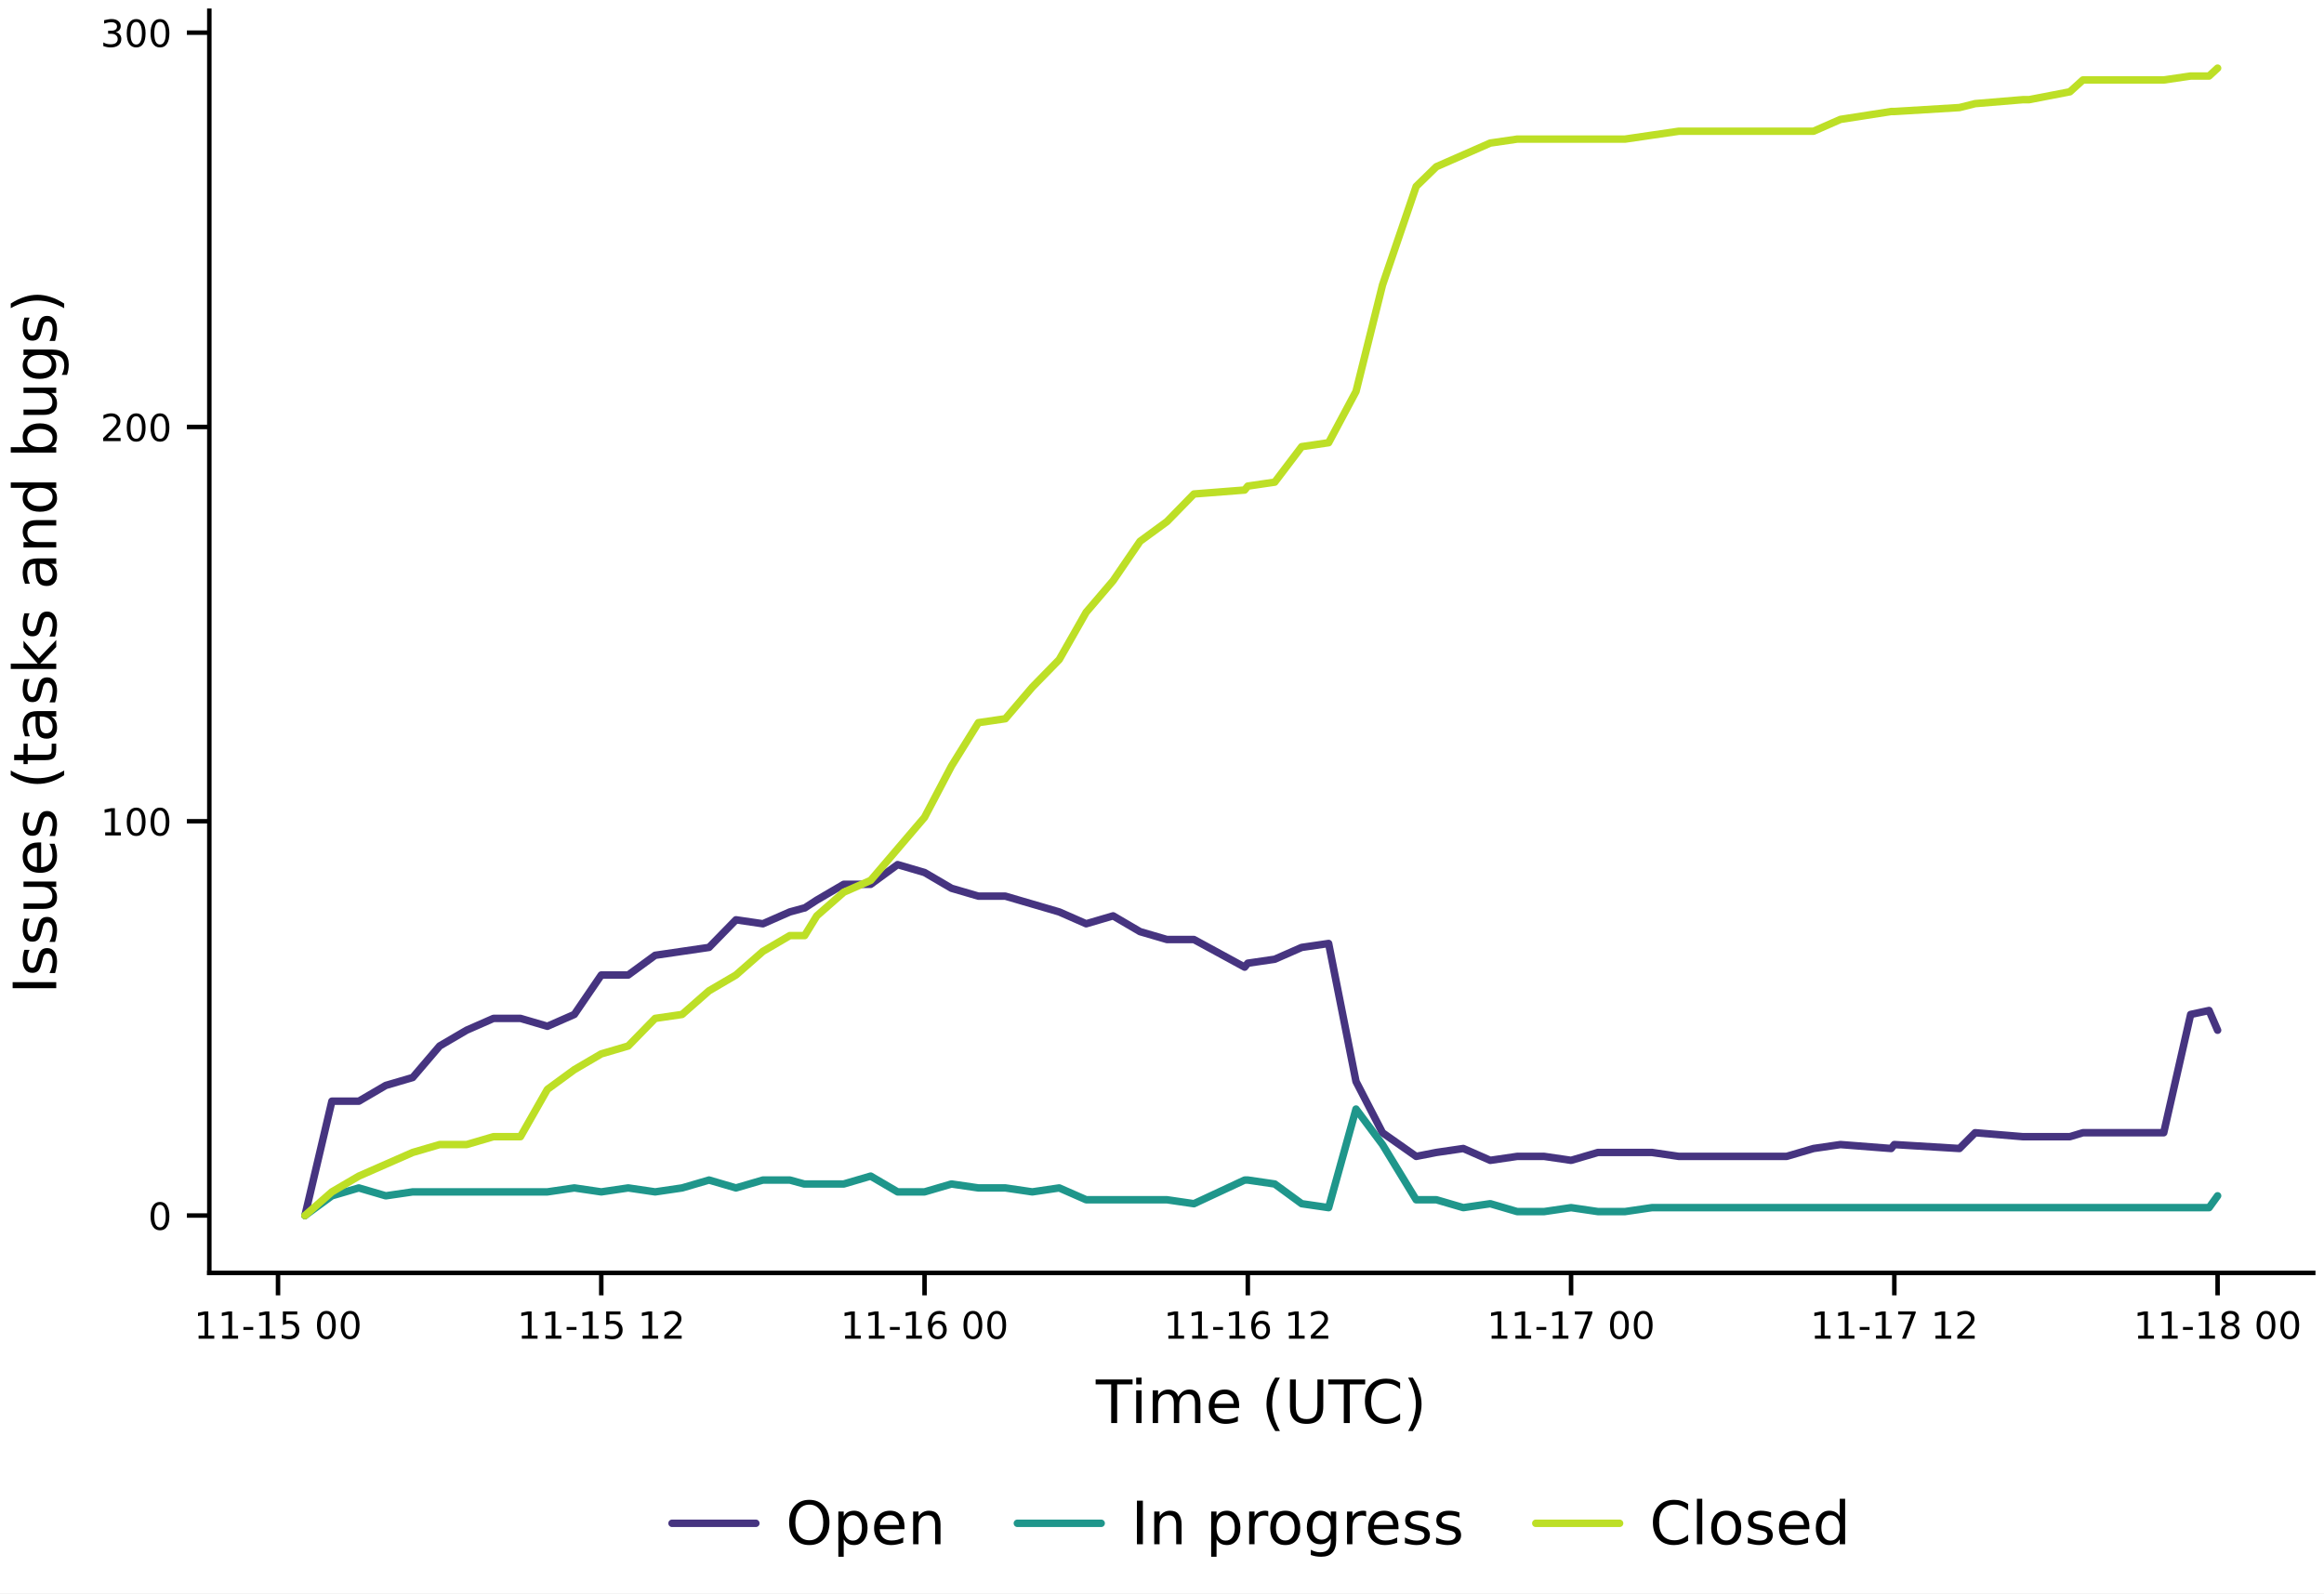
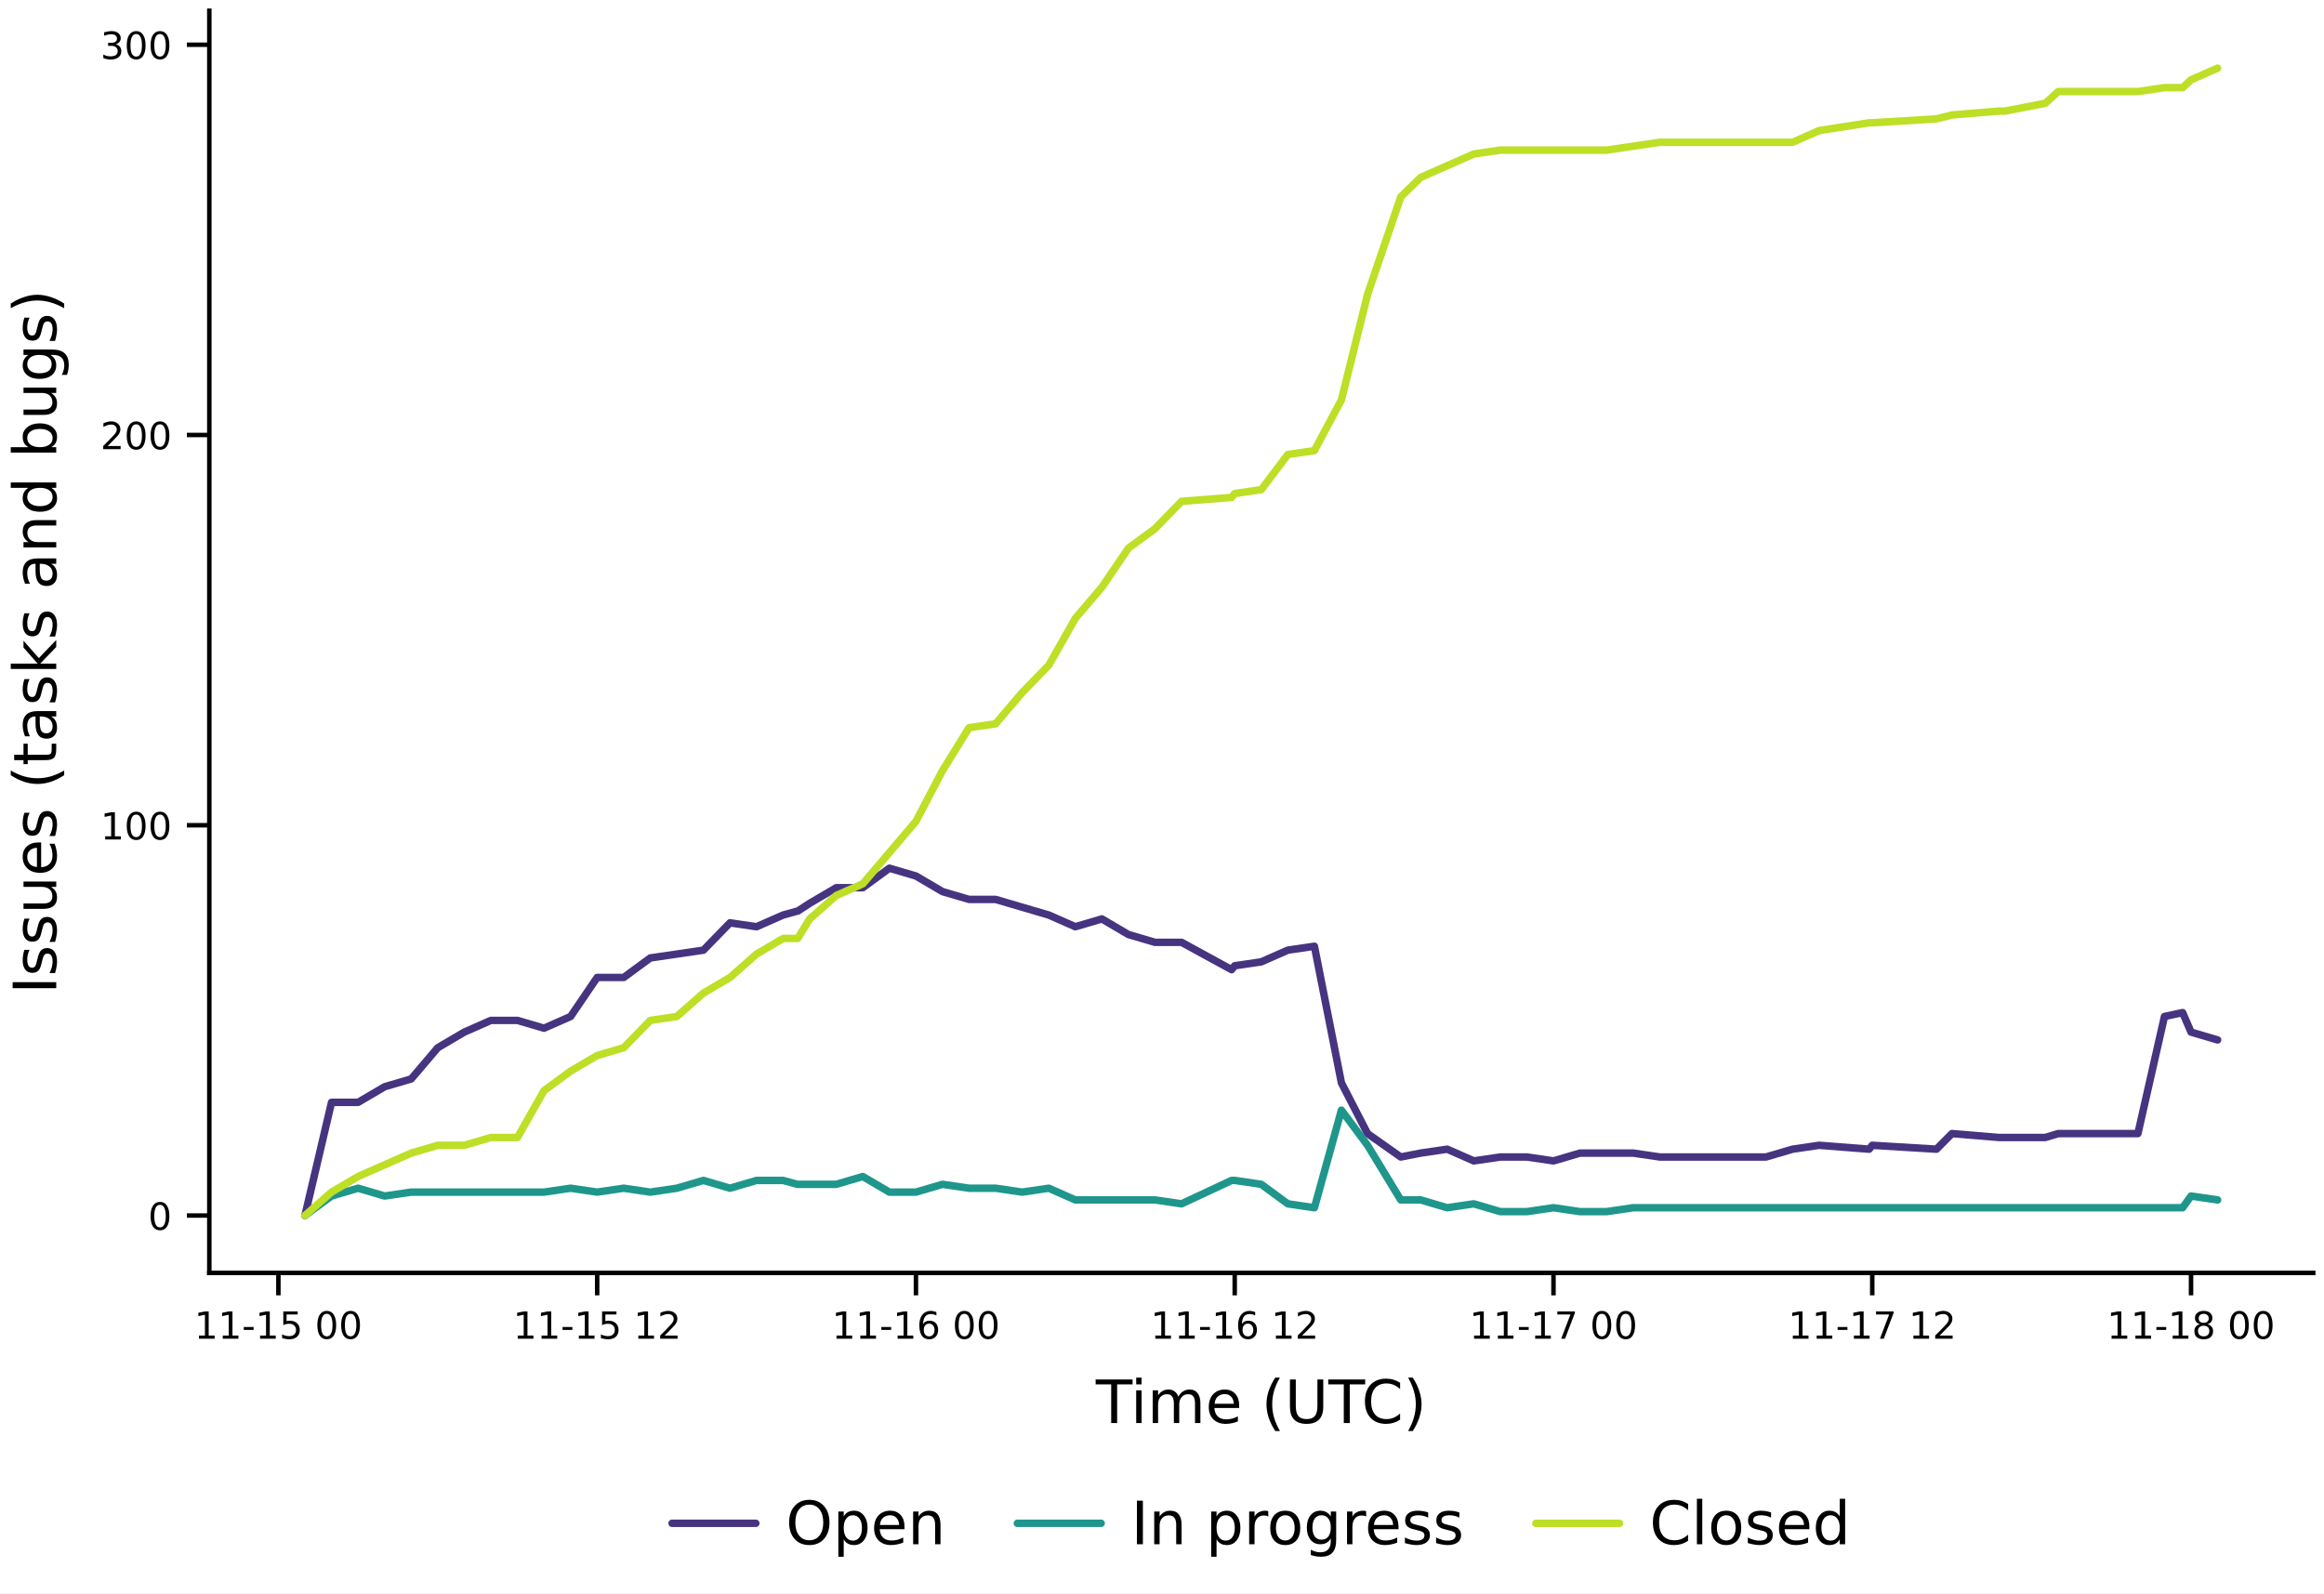
<svg xmlns="http://www.w3.org/2000/svg" xmlns:xlink="http://www.w3.org/1999/xlink" width="310.696pt" height="213.046pt" viewBox="0 0 310.696 213.046" version="1.1">
  <defs>
    <style type="text/css">*{stroke-linejoin: round; stroke-linecap: butt}</style>
  </defs>
  <g id="figure_1">
    <g id="patch_1">
      <path d="M -0 213.046  L 310.696 213.046  L 310.696 0  L -0 0  z " style="fill: #ffffff" />
    </g>
    <g id="axes_1">
      <g id="patch_2">
        <path d="M 27.984 170.203  L 309.256 170.203  L 309.256 1.44  L 27.984 1.44  z " style="fill: #ffffff" />
      </g>
      <g id="matplotlib.axis_1">
        <g id="xtick_1">
          <g id="line2d_1">
            <defs>
-               <path id="mf4b369af3d" d="M 0 0  L 0 3  " style="stroke: #000000; stroke-width: 0.6" />
+               <path id="m9f37ddec37" d="M 0 0  L 0 3  " style="stroke: #000000; stroke-width: 0.6" />
            </defs>
            <g>
-               <use xlink:href="#mf4b369af3d" x="37.168" y="170.203" style="stroke: #000000; stroke-width: 0.6" />
+               <use xlink:href="#m9f37ddec37" x="37.218" y="170.203" style="stroke: #000000; stroke-width: 0.6" />
            </g>
          </g>
          <g id="text_1">
-             <text style="font-size: 5px; font-family: 'DejaVu Sans', sans-serif; text-anchor: middle" x="37.168" y="179.002" transform="rotate(-0 37.16801 179.0017)">11-15 00</text>
+             <text style="font-size: 5px; font-family: 'DejaVu Sans', sans-serif; text-anchor: middle" x="37.218" y="179.002" transform="rotate(-0 37.21803 179.0017)">11-15 00</text>
          </g>
        </g>
        <g id="xtick_2">
          <g id="line2d_2">
            <g>
-               <use xlink:href="#mf4b369af3d" x="80.385" y="170.203" style="stroke: #000000; stroke-width: 0.6" />
+               <use xlink:href="#m9f37ddec37" x="79.835" y="170.203" style="stroke: #000000; stroke-width: 0.6" />
            </g>
          </g>
          <g id="text_2">
-             <text style="font-size: 5px; font-family: 'DejaVu Sans', sans-serif; text-anchor: middle" x="80.385" y="179.002" transform="rotate(-0 80.38514 179.0017)">11-15 12</text>
+             <text style="font-size: 5px; font-family: 'DejaVu Sans', sans-serif; text-anchor: middle" x="79.835" y="179.002" transform="rotate(-0 79.83492 179.0017)">11-15 12</text>
          </g>
        </g>
        <g id="xtick_3">
          <g id="line2d_3">
            <g>
-               <use xlink:href="#mf4b369af3d" x="123.602" y="170.203" style="stroke: #000000; stroke-width: 0.6" />
+               <use xlink:href="#m9f37ddec37" x="122.452" y="170.203" style="stroke: #000000; stroke-width: 0.6" />
            </g>
          </g>
          <g id="text_3">
-             <text style="font-size: 5px; font-family: 'DejaVu Sans', sans-serif; text-anchor: middle" x="123.602" y="179.002" transform="rotate(-0 123.6023 179.0017)">11-16 00</text>
+             <text style="font-size: 5px; font-family: 'DejaVu Sans', sans-serif; text-anchor: middle" x="122.452" y="179.002" transform="rotate(-0 122.4518 179.0017)">11-16 00</text>
          </g>
        </g>
        <g id="xtick_4">
          <g id="line2d_4">
            <g>
-               <use xlink:href="#mf4b369af3d" x="166.819" y="170.203" style="stroke: #000000; stroke-width: 0.6" />
+               <use xlink:href="#m9f37ddec37" x="165.069" y="170.203" style="stroke: #000000; stroke-width: 0.6" />
            </g>
          </g>
          <g id="text_4">
-             <text style="font-size: 5px; font-family: 'DejaVu Sans', sans-serif; text-anchor: middle" x="166.819" y="179.002" transform="rotate(-0 166.8194 179.0017)">11-16 12</text>
+             <text style="font-size: 5px; font-family: 'DejaVu Sans', sans-serif; text-anchor: middle" x="165.069" y="179.002" transform="rotate(-0 165.0687 179.0017)">11-16 12</text>
          </g>
        </g>
        <g id="xtick_5">
          <g id="line2d_5">
            <g>
-               <use xlink:href="#mf4b369af3d" x="210.037" y="170.203" style="stroke: #000000; stroke-width: 0.6" />
+               <use xlink:href="#m9f37ddec37" x="207.686" y="170.203" style="stroke: #000000; stroke-width: 0.6" />
            </g>
          </g>
          <g id="text_5">
-             <text style="font-size: 5px; font-family: 'DejaVu Sans', sans-serif; text-anchor: middle" x="210.037" y="179.002" transform="rotate(-0 210.0365 179.0017)">11-17 00</text>
+             <text style="font-size: 5px; font-family: 'DejaVu Sans', sans-serif; text-anchor: middle" x="207.686" y="179.002" transform="rotate(-0 207.6856 179.0017)">11-17 00</text>
          </g>
        </g>
        <g id="xtick_6">
          <g id="line2d_6">
            <g>
-               <use xlink:href="#mf4b369af3d" x="253.254" y="170.203" style="stroke: #000000; stroke-width: 0.6" />
+               <use xlink:href="#m9f37ddec37" x="250.302" y="170.203" style="stroke: #000000; stroke-width: 0.6" />
            </g>
          </g>
          <g id="text_6">
-             <text style="font-size: 5px; font-family: 'DejaVu Sans', sans-serif; text-anchor: middle" x="253.254" y="179.002" transform="rotate(-0 253.2536 179.0017)">11-17 12</text>
+             <text style="font-size: 5px; font-family: 'DejaVu Sans', sans-serif; text-anchor: middle" x="250.302" y="179.002" transform="rotate(-0 250.3025 179.0017)">11-17 12</text>
          </g>
        </g>
        <g id="xtick_7">
          <g id="line2d_7">
            <g>
-               <use xlink:href="#mf4b369af3d" x="296.471" y="170.203" style="stroke: #000000; stroke-width: 0.6" />
+               <use xlink:href="#m9f37ddec37" x="292.919" y="170.203" style="stroke: #000000; stroke-width: 0.6" />
            </g>
          </g>
          <g id="text_7">
-             <text style="font-size: 5px; font-family: 'DejaVu Sans', sans-serif; text-anchor: middle" x="296.471" y="179.002" transform="rotate(-0 296.4708 179.0017)">11-18 00</text>
+             <text style="font-size: 5px; font-family: 'DejaVu Sans', sans-serif; text-anchor: middle" x="292.919" y="179.002" transform="rotate(-0 292.9193 179.0017)">11-18 00</text>
          </g>
        </g>
        <g id="text_8">
          <text style="font-size: 8px; font-family: 'DejaVu Sans', sans-serif; text-anchor: middle" x="168.62" y="190.282" transform="rotate(-0 168.6201 190.2816)">Time (UTC)</text>
        </g>
      </g>
      <g id="matplotlib.axis_2">
        <g id="ytick_1">
          <g id="line2d_8">
            <defs>
-               <path id="m3325155e6f" d="M 0 0  L -3 0  " style="stroke: #000000; stroke-width: 0.6" />
+               <path id="m183758de2a" d="M 0 0  L -3 0  " style="stroke: #000000; stroke-width: 0.6" />
            </defs>
            <g>
-               <use xlink:href="#m3325155e6f" x="27.984" y="162.532" style="stroke: #000000; stroke-width: 0.6" />
+               <use xlink:href="#m183758de2a" x="27.984" y="162.532" style="stroke: #000000; stroke-width: 0.6" />
            </g>
          </g>
          <g id="text_9">
            <text style="font-size: 5px; font-family: 'DejaVu Sans', sans-serif; text-anchor: end" x="22.984" y="164.431" transform="rotate(-0 22.98438 164.4312)">0</text>
          </g>
        </g>
        <g id="ytick_2">
          <g id="line2d_9">
            <g>
-               <use xlink:href="#m3325155e6f" x="27.984" y="109.81" style="stroke: #000000; stroke-width: 0.6" />
+               <use xlink:href="#m183758de2a" x="27.984" y="110.348" style="stroke: #000000; stroke-width: 0.6" />
            </g>
          </g>
          <g id="text_10">
-             <text style="font-size: 5px; font-family: 'DejaVu Sans', sans-serif; text-anchor: end" x="22.984" y="111.709" transform="rotate(-0 22.98438 111.7093)">100</text>
+             <text style="font-size: 5px; font-family: 'DejaVu Sans', sans-serif; text-anchor: end" x="22.984" y="112.247" transform="rotate(-0 22.98438 112.2473)">100</text>
          </g>
        </g>
        <g id="ytick_3">
          <g id="line2d_10">
            <g>
-               <use xlink:href="#m3325155e6f" x="27.984" y="57.088" style="stroke: #000000; stroke-width: 0.6" />
+               <use xlink:href="#m183758de2a" x="27.984" y="58.164" style="stroke: #000000; stroke-width: 0.6" />
            </g>
          </g>
          <g id="text_11">
-             <text style="font-size: 5px; font-family: 'DejaVu Sans', sans-serif; text-anchor: end" x="22.984" y="58.987" transform="rotate(-0 22.98438 58.9874)">200</text>
+             <text style="font-size: 5px; font-family: 'DejaVu Sans', sans-serif; text-anchor: end" x="22.984" y="60.063" transform="rotate(-0 22.98438 60.06336)">200</text>
          </g>
        </g>
        <g id="ytick_4">
          <g id="line2d_11">
            <g>
-               <use xlink:href="#m3325155e6f" x="27.984" y="4.366" style="stroke: #000000; stroke-width: 0.6" />
+               <use xlink:href="#m183758de2a" x="27.984" y="5.98" style="stroke: #000000; stroke-width: 0.6" />
            </g>
          </g>
          <g id="text_12">
-             <text style="font-size: 5px; font-family: 'DejaVu Sans', sans-serif; text-anchor: end" x="22.984" y="6.265" transform="rotate(-0 22.98438 6.265481)">300</text>
+             <text style="font-size: 5px; font-family: 'DejaVu Sans', sans-serif; text-anchor: end" x="22.984" y="7.879" transform="rotate(-0 22.98438 7.879417)">300</text>
          </g>
        </g>
        <g id="text_13">
          <text style="font-size: 8px; font-family: 'DejaVu Sans', sans-serif; text-anchor: middle" x="7.519" y="85.821" transform="rotate(-90 7.51875 85.82143)">Issues (tasks and bugs)</text>
        </g>
      </g>
      <g id="line2d_12">
-         <path d="M 40.769 162.532  L 44.371 147.242  L 47.972 147.242  L 51.574 145.134  L 55.175 144.079  L 58.777 139.861  L 62.378 137.753  L 65.979 136.171  L 69.581 136.171  L 73.182 137.225  L 76.784 135.644  L 80.385 130.371  L 83.987 130.371  L 87.588 127.735  L 91.189 127.208  L 94.791 126.681  L 98.392 122.99  L 101.994 123.518  L 105.595 121.936  L 107.516 121.409  L 107.576 121.409  L 109.197 120.354  L 112.798 118.245  L 116.399 118.245  L 120.001 115.609  L 123.602 116.664  L 127.204 118.773  L 130.805 119.827  L 134.407 119.827  L 138.008 120.882  L 141.609 121.936  L 145.211 123.518  L 148.812 122.463  L 152.414 124.572  L 156.015 125.626  L 159.617 125.626  L 166.399 129.317  L 166.819 128.79  L 170.421 128.263  L 174.022 126.681  L 177.624 126.154  L 181.285 144.606  L 184.827 151.46  L 189.328 154.624  L 192.029 154.096  L 195.631 153.569  L 199.232 155.151  L 202.834 154.624  L 206.435 154.624  L 210.037 155.151  L 213.638 154.096  L 217.239 154.096  L 220.841 154.096  L 224.442 154.624  L 228.044 154.624  L 231.645 154.624  L 235.246 154.624  L 238.848 154.624  L 242.449 153.569  L 246.051 153.042  L 252.833 153.569  L 253.254 153.042  L 261.957 153.569  L 264.058 151.46  L 270.42 151.987  L 271.261 151.987  L 276.723 151.987  L 278.464 151.46  L 282.065 151.46  L 285.666 151.46  L 289.268 151.46  L 292.869 135.644  L 295.33 135.116  L 296.471 137.753  " clip-path="url(#pbbf2adb154)" style="fill: none; stroke: #463480; stroke-linecap: round" />
+         <path d="M 40.769 162.532  L 44.321 147.398  L 47.872 147.398  L 51.424 145.311  L 54.975 144.267  L 58.526 140.093  L 62.078 138.005  L 65.629 136.44  L 69.181 136.44  L 72.732 137.484  L 76.284 135.918  L 79.835 130.7  L 83.386 130.7  L 86.938 128.09  L 90.489 127.569  L 94.041 127.047  L 97.592 123.394  L 101.143 123.916  L 104.695 122.35  L 106.589 121.828  L 106.648 121.828  L 108.246 120.785  L 111.798 118.697  L 115.349 118.697  L 118.9 116.088  L 122.452 117.132  L 126.003 119.219  L 129.555 120.263  L 133.106 120.263  L 136.657 121.307  L 140.209 122.35  L 143.76 123.916  L 147.312 122.872  L 150.863 124.959  L 154.414 126.003  L 157.966 126.003  L 164.654 129.656  L 165.069 129.134  L 168.62 128.612  L 172.172 127.047  L 175.723 126.525  L 179.334 144.789  L 182.826 151.573  L 187.265 154.704  L 189.929 154.182  L 193.48 153.661  L 197.031 155.226  L 200.583 154.704  L 204.134 154.704  L 207.686 155.226  L 211.237 154.182  L 214.788 154.182  L 218.34 154.182  L 221.891 154.704  L 225.443 154.704  L 228.994 154.704  L 232.545 154.704  L 236.097 154.704  L 239.648 153.661  L 243.2 153.139  L 249.888 153.661  L 250.302 153.139  L 258.885 153.661  L 260.957 151.573  L 267.231 152.095  L 268.059 152.095  L 273.446 152.095  L 275.162 151.573  L 278.714 151.573  L 282.265 151.573  L 285.817 151.573  L 289.368 135.918  L 291.795 135.396  L 292.919 138.005  L 296.471 139.049  " clip-path="url(#pc923b98796)" style="fill: none; stroke: #463480; stroke-linecap: round" />
      </g>
      <g id="line2d_13">
-         <path d="M 40.769 162.532  L 44.371 159.896  L 47.972 158.841  L 51.574 159.896  L 55.175 159.369  L 58.777 159.369  L 62.378 159.369  L 65.979 159.369  L 69.581 159.369  L 73.182 159.369  L 76.784 158.841  L 80.385 159.369  L 83.987 158.841  L 87.588 159.369  L 91.189 158.841  L 94.791 157.787  L 98.392 158.841  L 101.994 157.787  L 105.595 157.787  L 107.516 158.314  L 107.576 158.314  L 109.197 158.314  L 112.798 158.314  L 116.399 157.26  L 120.001 159.369  L 123.602 159.369  L 127.204 158.314  L 130.805 158.841  L 134.407 158.841  L 138.008 159.369  L 141.609 158.841  L 145.211 160.423  L 148.812 160.423  L 152.414 160.423  L 156.015 160.423  L 159.617 160.95  L 166.399 157.787  L 166.819 157.787  L 170.421 158.314  L 174.022 160.95  L 177.624 161.477  L 181.285 148.297  L 184.827 153.042  L 189.328 160.423  L 192.029 160.423  L 195.631 161.477  L 199.232 160.95  L 202.834 162.005  L 206.435 162.005  L 210.037 161.477  L 213.638 162.005  L 217.239 162.005  L 220.841 161.477  L 224.442 161.477  L 228.044 161.477  L 231.645 161.477  L 235.246 161.477  L 238.848 161.477  L 242.449 161.477  L 246.051 161.477  L 252.833 161.477  L 253.254 161.477  L 261.957 161.477  L 264.058 161.477  L 270.42 161.477  L 271.261 161.477  L 276.723 161.477  L 278.464 161.477  L 282.065 161.477  L 285.666 161.477  L 289.268 161.477  L 292.869 161.477  L 295.33 161.477  L 296.471 159.896  " clip-path="url(#pbbf2adb154)" style="fill: none; stroke: #1f968b; stroke-linecap: round" />
+         <path d="M 40.769 162.532  L 44.321 159.923  L 47.872 158.879  L 51.424 159.923  L 54.975 159.401  L 58.526 159.401  L 62.078 159.401  L 65.629 159.401  L 69.181 159.401  L 72.732 159.401  L 76.284 158.879  L 79.835 159.401  L 83.386 158.879  L 86.938 159.401  L 90.489 158.879  L 94.041 157.835  L 97.592 158.879  L 101.143 157.835  L 104.695 157.835  L 106.589 158.357  L 106.648 158.357  L 108.246 158.357  L 111.798 158.357  L 115.349 157.313  L 118.9 159.401  L 122.452 159.401  L 126.003 158.357  L 129.555 158.879  L 133.106 158.879  L 136.657 159.401  L 140.209 158.879  L 143.76 160.444  L 147.312 160.444  L 150.863 160.444  L 154.414 160.444  L 157.966 160.966  L 164.654 157.835  L 165.069 157.835  L 168.62 158.357  L 172.172 160.966  L 175.723 161.488  L 179.334 148.442  L 182.826 153.139  L 187.265 160.444  L 189.929 160.444  L 193.48 161.488  L 197.031 160.966  L 200.583 162.01  L 204.134 162.01  L 207.686 161.488  L 211.237 162.01  L 214.788 162.01  L 218.34 161.488  L 221.891 161.488  L 225.443 161.488  L 228.994 161.488  L 232.545 161.488  L 236.097 161.488  L 239.648 161.488  L 243.2 161.488  L 249.888 161.488  L 250.302 161.488  L 258.885 161.488  L 260.957 161.488  L 267.231 161.488  L 268.059 161.488  L 273.446 161.488  L 275.162 161.488  L 278.714 161.488  L 282.265 161.488  L 285.817 161.488  L 289.368 161.488  L 291.795 161.488  L 292.919 159.923  L 296.471 160.444  " clip-path="url(#pc923b98796)" style="fill: none; stroke: #1f968b; stroke-linecap: round" />
      </g>
      <g id="line2d_14">
-         <path d="M 40.769 162.532  L 44.371 159.369  L 47.972 157.26  L 51.574 155.678  L 55.175 154.096  L 58.777 153.042  L 62.378 153.042  L 65.979 151.987  L 69.581 151.987  L 73.182 145.661  L 76.784 143.025  L 80.385 140.916  L 83.987 139.861  L 87.588 136.171  L 91.189 135.644  L 94.791 132.48  L 98.392 130.371  L 101.994 127.208  L 105.595 125.099  L 107.516 125.099  L 107.576 125.099  L 109.197 122.463  L 112.798 119.3  L 116.399 117.718  L 120.001 113.5  L 123.602 109.283  L 127.204 102.429  L 130.805 96.629  L 134.407 96.102  L 138.008 91.884  L 141.609 88.194  L 145.211 81.867  L 148.812 77.65  L 152.414 72.377  L 156.015 69.741  L 159.617 66.051  L 166.399 65.523  L 166.819 64.996  L 170.421 64.469  L 174.022 59.724  L 177.624 59.197  L 181.285 52.343  L 184.827 38.108  L 189.328 24.928  L 192.029 22.292  L 195.631 20.71  L 199.232 19.128  L 202.834 18.601  L 206.435 18.601  L 210.037 18.601  L 213.638 18.601  L 217.239 18.601  L 220.841 18.074  L 224.442 17.547  L 228.044 17.547  L 231.645 17.547  L 235.246 17.547  L 238.848 17.547  L 242.449 17.547  L 246.051 15.965  L 252.833 14.91  L 253.254 14.91  L 261.957 14.383  L 264.058 13.856  L 270.42 13.329  L 271.261 13.329  L 276.723 12.274  L 278.464 10.693  L 282.065 10.693  L 285.666 10.693  L 289.268 10.693  L 292.869 10.165  L 295.33 10.165  L 296.471 9.111  " clip-path="url(#pbbf2adb154)" style="fill: none; stroke: #bddf26; stroke-linecap: round" />
+         <path d="M 40.769 162.532  L 44.321 159.401  L 47.872 157.313  L 51.424 155.748  L 54.975 154.182  L 58.526 153.139  L 62.078 153.139  L 65.629 152.095  L 69.181 152.095  L 72.732 145.833  L 76.284 143.224  L 79.835 141.136  L 83.386 140.093  L 86.938 136.44  L 90.489 135.918  L 94.041 132.787  L 97.592 130.7  L 101.143 127.569  L 104.695 125.481  L 106.589 125.481  L 106.648 125.481  L 108.246 122.872  L 111.798 119.741  L 115.349 118.175  L 118.9 114.001  L 122.452 109.826  L 126.003 103.042  L 129.555 97.302  L 133.106 96.78  L 136.657 92.605  L 140.209 88.952  L 143.76 82.69  L 147.312 78.516  L 150.863 73.297  L 154.414 70.688  L 157.966 67.035  L 164.654 66.513  L 165.069 65.992  L 168.62 65.47  L 172.172 60.773  L 175.723 60.251  L 179.334 53.467  L 182.826 39.378  L 187.265 26.332  L 189.929 23.723  L 193.48 22.157  L 197.031 20.592  L 200.583 20.07  L 204.134 20.07  L 207.686 20.07  L 211.237 20.07  L 214.788 20.07  L 218.34 19.548  L 221.891 19.026  L 225.443 19.026  L 228.994 19.026  L 232.545 19.026  L 236.097 19.026  L 239.648 19.026  L 243.2 17.46  L 249.888 16.417  L 250.302 16.417  L 258.885 15.895  L 260.957 15.373  L 267.231 14.851  L 268.059 14.851  L 273.446 13.808  L 275.162 12.242  L 278.714 12.242  L 282.265 12.242  L 285.817 12.242  L 289.368 11.72  L 291.795 11.72  L 292.919 10.677  L 296.471 9.111  " clip-path="url(#pc923b98796)" style="fill: none; stroke: #bddf26; stroke-linecap: round" />
      </g>
      <g id="patch_3">
        <path d="M 27.984 170.203  L 27.984 1.44  " style="fill: none; stroke: #000000; stroke-width: 0.6; stroke-linejoin: miter; stroke-linecap: square" />
      </g>
      <g id="patch_4">
        <path d="M 27.984 170.203  L 309.256 170.203  " style="fill: none; stroke: #000000; stroke-width: 0.6; stroke-linejoin: miter; stroke-linecap: square" />
      </g>
      <g id="legend_1">
        <g id="line2d_15">
          <path d="M 89.846 203.684  L 95.446 203.684  L 101.046 203.684  " style="fill: none; stroke: #463480; stroke-linecap: round" />
        </g>
        <g id="text_14">
          <text style="font-size: 8px; font-family: 'DejaVu Sans', sans-serif; text-anchor: start" x="105.046" y="206.484" transform="rotate(-0 105.0457 206.4837)">Open</text>
        </g>
        <g id="line2d_16">
          <path d="M 136.014 203.684  L 141.614 203.684  L 147.214 203.684  " style="fill: none; stroke: #1f968b; stroke-linecap: round" />
        </g>
        <g id="text_15">
          <text style="font-size: 8px; font-family: 'DejaVu Sans', sans-serif; text-anchor: start" x="151.214" y="206.484" transform="rotate(-0 151.2145 206.4837)">In progress</text>
        </g>
        <g id="line2d_17">
          <path d="M 205.322 203.684  L 210.922 203.684  L 216.522 203.684  " style="fill: none; stroke: #bddf26; stroke-linecap: round" />
        </g>
        <g id="text_16">
          <text style="font-size: 8px; font-family: 'DejaVu Sans', sans-serif; text-anchor: start" x="220.522" y="206.484" transform="rotate(-0 220.522 206.4837)">Closed</text>
        </g>
      </g>
    </g>
  </g>
  <defs>
-     <clipPath id="pbbf2adb154">
+     <clipPath id="pc923b98796">
      <rect x="27.984" y="1.44" width="281.271" height="168.763" />
    </clipPath>
  </defs>
</svg>
